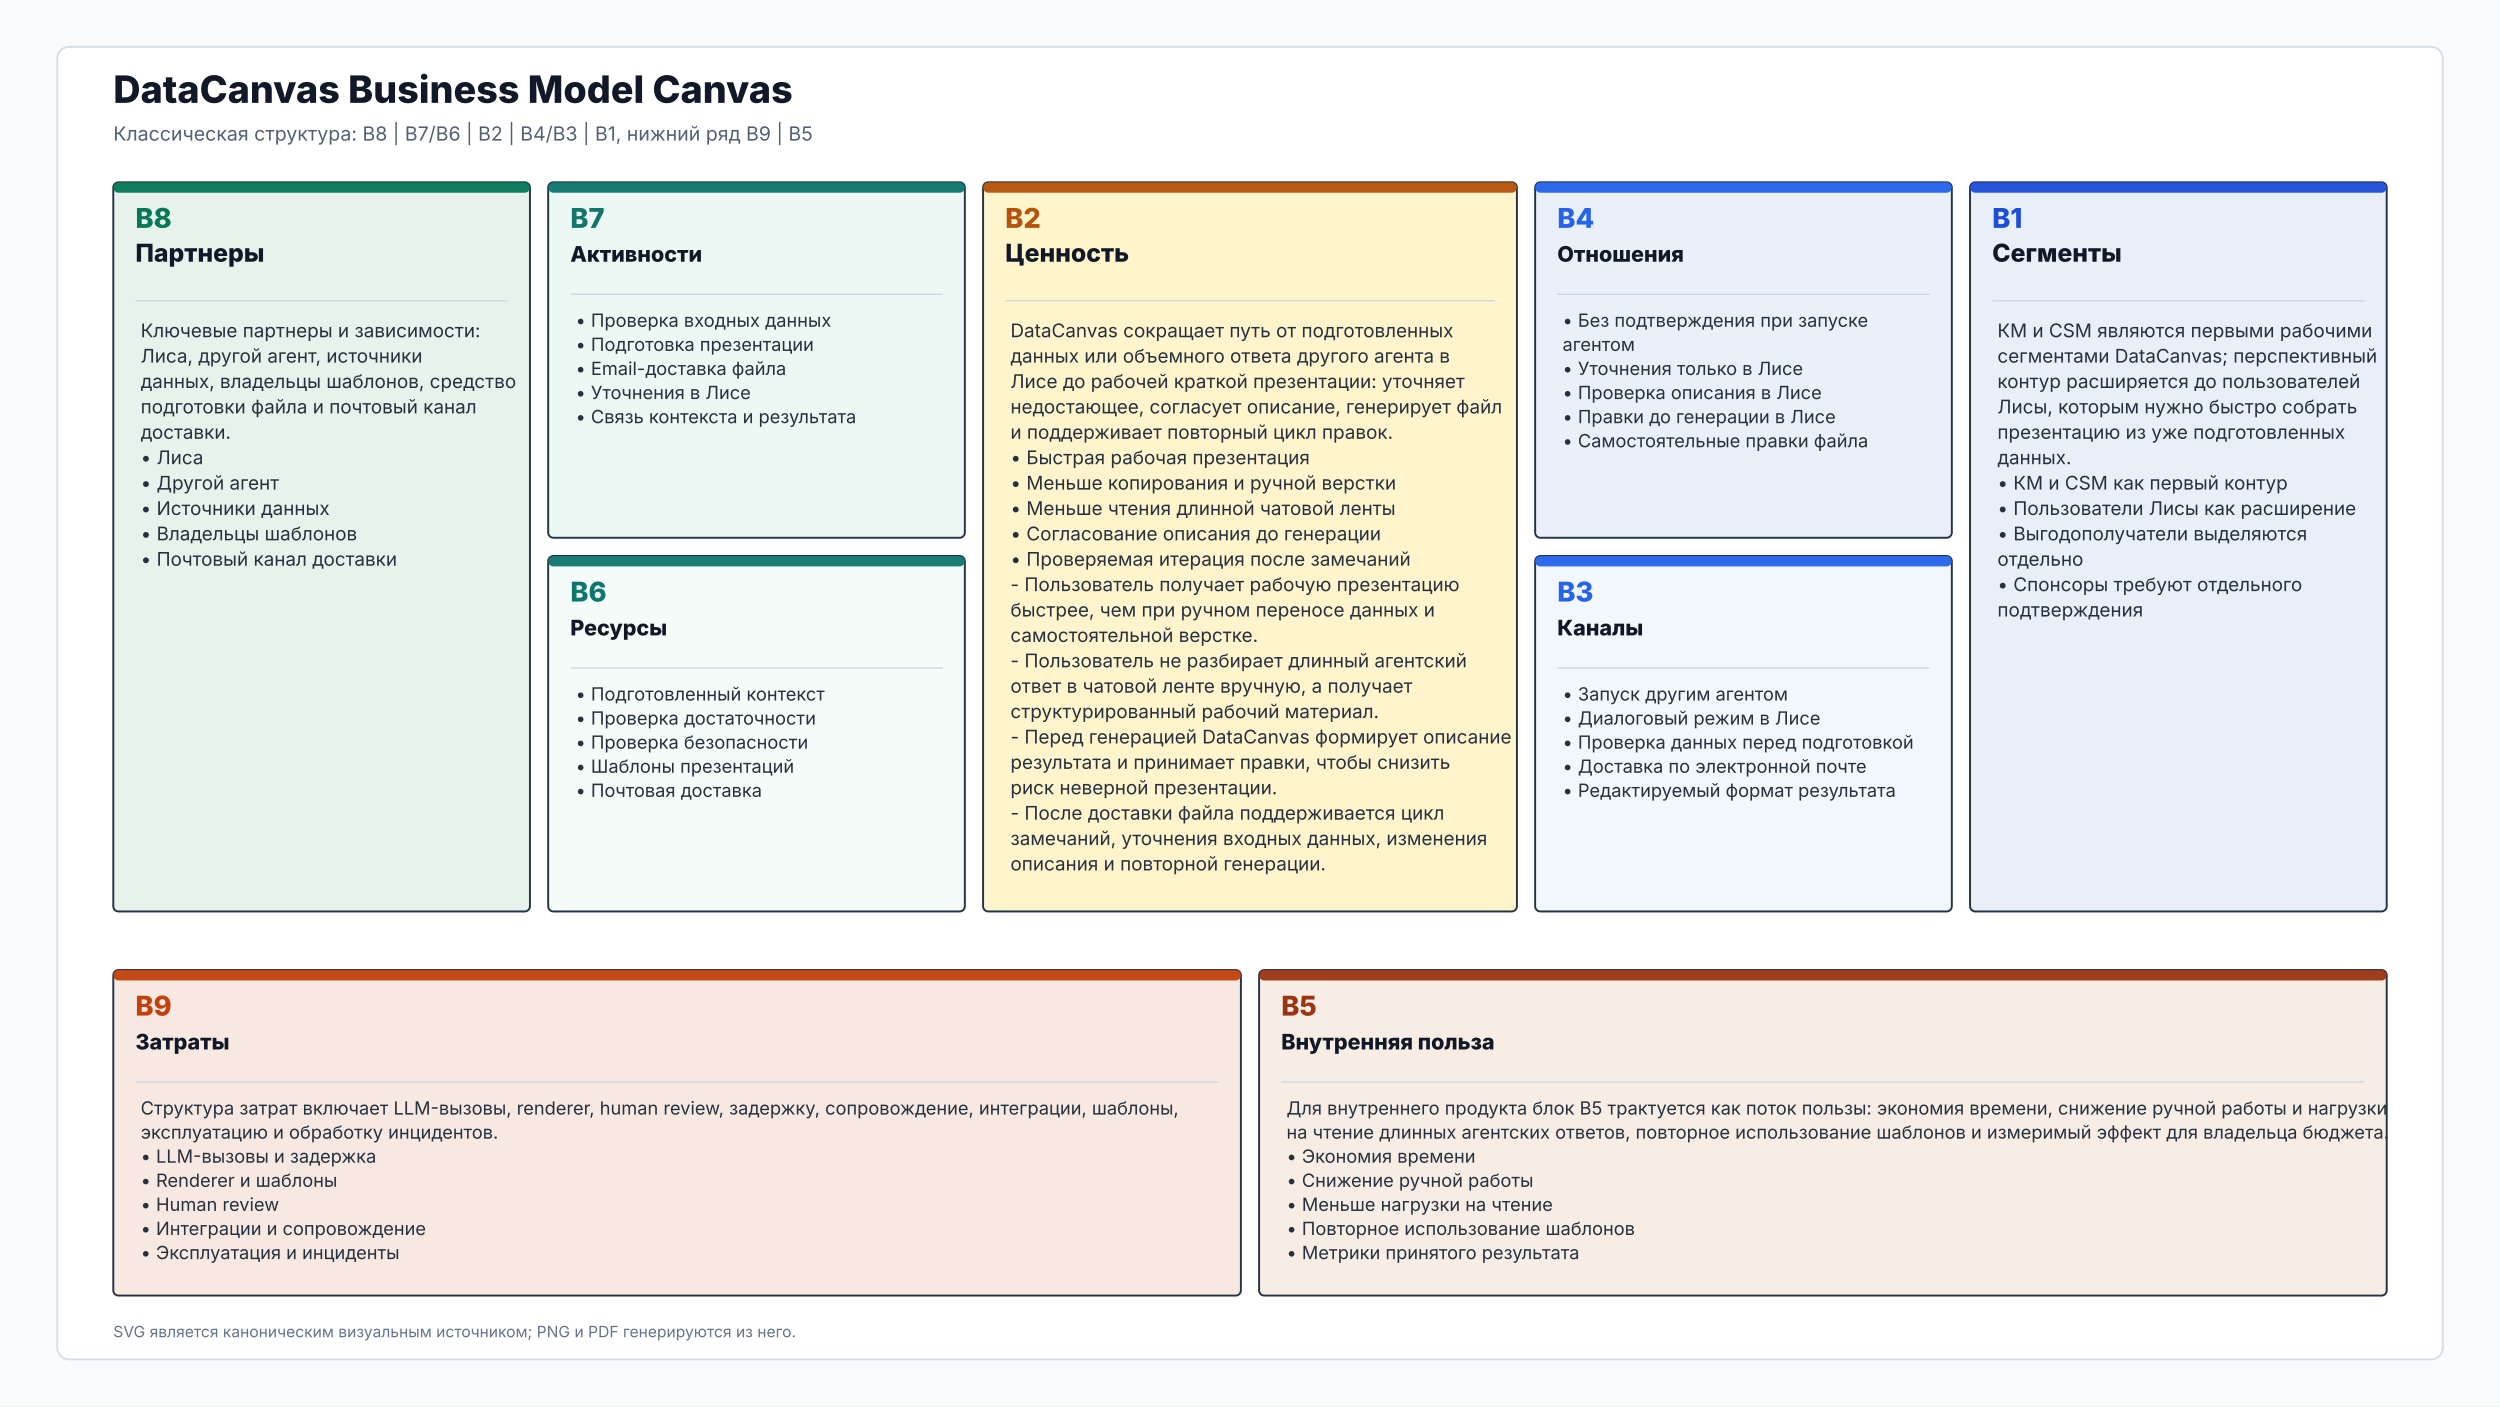
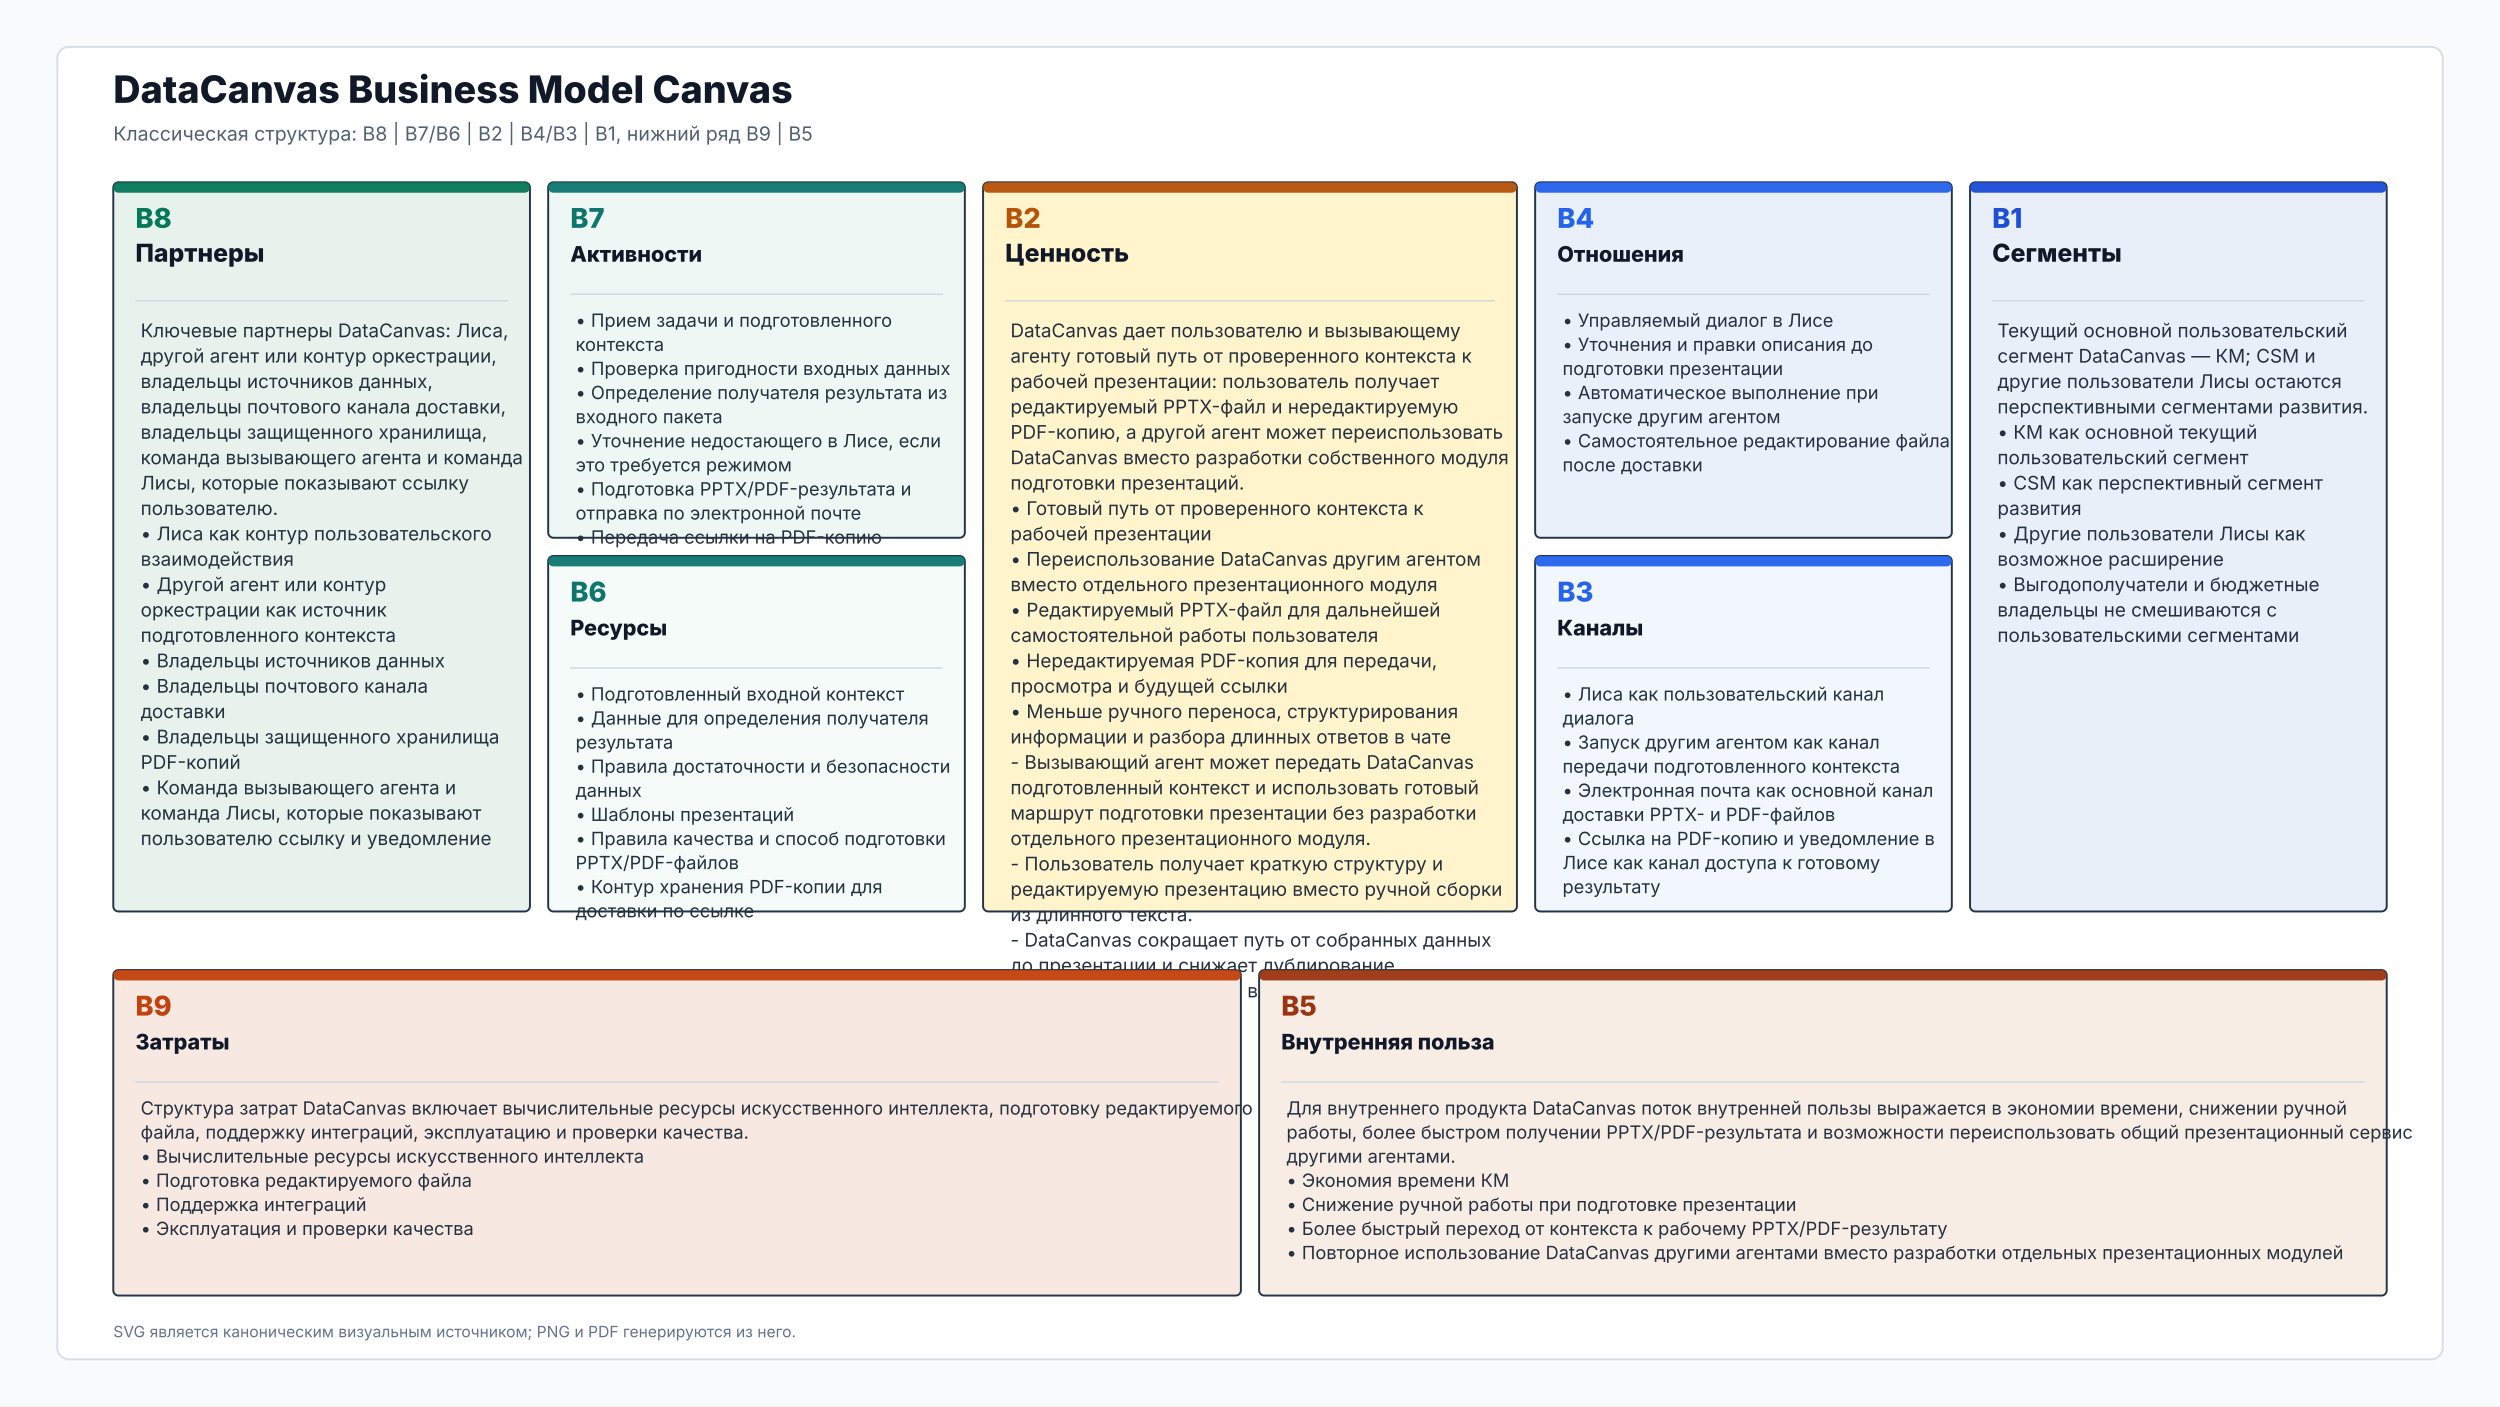
<svg xmlns="http://www.w3.org/2000/svg" data-role="bmc-root" role="img" width="3840" height="2160" viewBox="0 0 3840 2160">
  <rect data-role="bmc-background" width="3840" height="2160" fill="#f8fafc" />
  <rect x="88" y="72" width="3664" height="2016" rx="18" fill="#ffffff" stroke="#d7dee8" stroke-width="3" />
  <text data-role="bmc-title" x="174" y="158" font-family="Inter, Arial, sans-serif" font-size="58" font-weight="820" fill="#111827">DataCanvas Business Model Canvas</text>
  <text data-role="bmc-subtitle" x="174" y="216" font-family="Inter, Arial, sans-serif" font-size="30" font-weight="420" fill="#526174">Классическая структура: B8 | B7/B6 | B2 | B4/B3 | B1, нижний ряд B9 | B5</text>
  <g data-role="bmc-top-row">
    <g data-role="bmc-block" data-block="B8" data-layout-slot="top-left" transform="translate(174 280)">
      <rect width="640" height="1120" rx="8" fill="#e8f2ed" stroke="#243447" stroke-width="3" />
      <rect width="640" height="16" rx="8" fill="#047857" opacity="0.95" />
      <text data-role="bmc-block-number" x="34" y="70" font-family="Inter, Arial, sans-serif" font-size="42" font-weight="800" fill="#047857">B8</text>
      <text data-role="bmc-block-title" font-family="Inter, Arial, sans-serif" font-size="38" font-weight="760" fill="#111827">
        <tspan x="34" y="122">Партнеры</tspan>
      </text>
      <line x1="34" y1="182" x2="606" y2="182" stroke="#cbd5e1" stroke-width="2" />
      <text data-role="bmc-block-body" font-family="Inter, Arial, sans-serif" font-size="29" font-weight="400" fill="#26313f">
-         <tspan x="42" y="238">Ключевые партнеры и зависимости:</tspan>
-         <tspan x="42" y="277">Лиса, другой агент, источники</tspan>
-         <tspan x="42" y="316">данных, владельцы шаблонов, средство</tspan>
-         <tspan x="42" y="355">подготовки файла и почтовый канал</tspan>
-         <tspan x="42" y="394">доставки.</tspan>
-         <tspan x="42" y="433">• Лиса</tspan>
-         <tspan x="42" y="472">• Другой агент</tspan>
-         <tspan x="42" y="511">• Источники данных</tspan>
-         <tspan x="42" y="550">• Владельцы шаблонов</tspan>
-         <tspan x="42" y="589">• Почтовый канал доставки</tspan>
+         <tspan x="42" y="238">Ключевые партнеры DataCanvas: Лиса,</tspan>
+         <tspan x="42" y="277">другой агент или контур оркестрации,</tspan>
+         <tspan x="42" y="316">владельцы источников данных,</tspan>
+         <tspan x="42" y="355">владельцы почтового канала доставки,</tspan>
+         <tspan x="42" y="394">владельцы защищенного хранилища,</tspan>
+         <tspan x="42" y="433">команда вызывающего агента и команда</tspan>
+         <tspan x="42" y="472">Лисы, которые показывают ссылку</tspan>
+         <tspan x="42" y="511">пользователю.</tspan>
+         <tspan x="42" y="550">• Лиса как контур пользовательского</tspan>
+         <tspan x="42" y="589">взаимодействия</tspan>
+         <tspan x="42" y="628">• Другой агент или контур</tspan>
+         <tspan x="42" y="667">оркестрации как источник</tspan>
+         <tspan x="42" y="706">подготовленного контекста</tspan>
+         <tspan x="42" y="745">• Владельцы источников данных</tspan>
+         <tspan x="42" y="784">• Владельцы почтового канала</tspan>
+         <tspan x="42" y="823">доставки</tspan>
+         <tspan x="42" y="862">• Владельцы защищенного хранилища</tspan>
+         <tspan x="42" y="901">PDF-копий</tspan>
+         <tspan x="42" y="940">• Команда вызывающего агента и</tspan>
+         <tspan x="42" y="979">команда Лисы, которые показывают</tspan>
+         <tspan x="42" y="1018">пользователю ссылку и уведомление</tspan>
      </text>
    </g>
    <g data-role="bmc-block" data-block="B7" data-layout-slot="top-split-upper" transform="translate(842 280)">
      <rect width="640" height="546" rx="8" fill="#edf7f4" stroke="#243447" stroke-width="3" />
      <rect width="640" height="16" rx="8" fill="#0f766e" opacity="0.95" />
      <text data-role="bmc-block-number" x="34" y="70" font-family="Inter, Arial, sans-serif" font-size="42" font-weight="800" fill="#0f766e">B7</text>
      <text data-role="bmc-block-title" font-family="Inter, Arial, sans-serif" font-size="33" font-weight="760" fill="#111827">
        <tspan x="34" y="122">Активности</tspan>
      </text>
      <line x1="34" y1="172" x2="606" y2="172" stroke="#cbd5e1" stroke-width="2" />
      <text data-role="bmc-block-body" font-family="Inter, Arial, sans-serif" font-size="28" font-weight="400" fill="#26313f">
-         <tspan x="42" y="222">• Проверка входных данных</tspan>
-         <tspan x="42" y="259">• Подготовка презентации</tspan>
-         <tspan x="42" y="296">• Email-доставка файла</tspan>
-         <tspan x="42" y="333">• Уточнения в Лисе</tspan>
-         <tspan x="42" y="370">• Связь контекста и результата</tspan>
+         <tspan x="42" y="222">• Прием задачи и подготовленного</tspan>
+         <tspan x="42" y="259">контекста</tspan>
+         <tspan x="42" y="296">• Проверка пригодности входных данных</tspan>
+         <tspan x="42" y="333">• Определение получателя результата из</tspan>
+         <tspan x="42" y="370">входного пакета</tspan>
+         <tspan x="42" y="407">• Уточнение недостающего в Лисе, если</tspan>
+         <tspan x="42" y="444">это требуется режимом</tspan>
+         <tspan x="42" y="481">• Подготовка PPTX/PDF-результата и</tspan>
+         <tspan x="42" y="518">отправка по электронной почте</tspan>
+         <tspan x="42" y="555">• Передача ссылки на PDF-копию</tspan>
+         <tspan x="42" y="592">вызывающему агенту для показа</tspan>
+         <tspan x="42" y="629">пользователю в Лисе</tspan>
      </text>
    </g>
    <g data-role="bmc-block" data-block="B6" data-layout-slot="top-split-lower" transform="translate(842 854)">
      <rect width="640" height="546" rx="8" fill="#f4fbf9" stroke="#243447" stroke-width="3" />
      <rect width="640" height="16" rx="8" fill="#0f766e" opacity="0.95" />
      <text data-role="bmc-block-number" x="34" y="70" font-family="Inter, Arial, sans-serif" font-size="42" font-weight="800" fill="#0f766e">B6</text>
      <text data-role="bmc-block-title" font-family="Inter, Arial, sans-serif" font-size="33" font-weight="760" fill="#111827">
        <tspan x="34" y="122">Ресурсы</tspan>
      </text>
      <line x1="34" y1="172" x2="606" y2="172" stroke="#cbd5e1" stroke-width="2" />
      <text data-role="bmc-block-body" font-family="Inter, Arial, sans-serif" font-size="28" font-weight="400" fill="#26313f">
-         <tspan x="42" y="222">• Подготовленный контекст</tspan>
-         <tspan x="42" y="259">• Проверка достаточности</tspan>
-         <tspan x="42" y="296">• Проверка безопасности</tspan>
-         <tspan x="42" y="333">• Шаблоны презентаций</tspan>
-         <tspan x="42" y="370">• Почтовая доставка</tspan>
+         <tspan x="42" y="222">• Подготовленный входной контекст</tspan>
+         <tspan x="42" y="259">• Данные для определения получателя</tspan>
+         <tspan x="42" y="296">результата</tspan>
+         <tspan x="42" y="333">• Правила достаточности и безопасности</tspan>
+         <tspan x="42" y="370">данных</tspan>
+         <tspan x="42" y="407">• Шаблоны презентаций</tspan>
+         <tspan x="42" y="444">• Правила качества и способ подготовки</tspan>
+         <tspan x="42" y="481">PPTX/PDF-файлов</tspan>
+         <tspan x="42" y="518">• Контур хранения PDF-копии для</tspan>
+         <tspan x="42" y="555">доставки по ссылке</tspan>
      </text>
    </g>
    <g data-role="bmc-block" data-block="B2" data-layout-slot="top-center" transform="translate(1510 280)">
      <rect width="820" height="1120" rx="8" fill="#fff4cc" stroke="#243447" stroke-width="3" />
      <rect width="820" height="16" rx="8" fill="#b45309" opacity="0.95" />
      <text data-role="bmc-block-number" x="34" y="70" font-family="Inter, Arial, sans-serif" font-size="42" font-weight="800" fill="#b45309">B2</text>
      <text data-role="bmc-block-title" font-family="Inter, Arial, sans-serif" font-size="38" font-weight="760" fill="#111827">
        <tspan x="34" y="122">Ценность</tspan>
      </text>
      <line x1="34" y1="182" x2="786" y2="182" stroke="#cbd5e1" stroke-width="2" />
      <text data-role="bmc-block-body" font-family="Inter, Arial, sans-serif" font-size="29" font-weight="400" fill="#26313f">
-         <tspan x="42" y="238">DataCanvas сокращает путь от подготовленных</tspan>
-         <tspan x="42" y="277">данных или объемного ответа другого агента в</tspan>
-         <tspan x="42" y="316">Лисе до рабочей краткой презентации: уточняет</tspan>
-         <tspan x="42" y="355">недостающее, согласует описание, генерирует файл</tspan>
-         <tspan x="42" y="394">и поддерживает повторный цикл правок.</tspan>
-         <tspan x="42" y="433">• Быстрая рабочая презентация</tspan>
-         <tspan x="42" y="472">• Меньше копирования и ручной верстки</tspan>
-         <tspan x="42" y="511">• Меньше чтения длинной чатовой ленты</tspan>
-         <tspan x="42" y="550">• Согласование описания до генерации</tspan>
-         <tspan x="42" y="589">• Проверяемая итерация после замечаний</tspan>
-         <tspan x="42" y="628">- Пользователь получает рабочую презентацию</tspan>
-         <tspan x="42" y="667">быстрее, чем при ручном переносе данных и</tspan>
-         <tspan x="42" y="706">самостоятельной верстке.</tspan>
-         <tspan x="42" y="745">- Пользователь не разбирает длинный агентский</tspan>
-         <tspan x="42" y="784">ответ в чатовой ленте вручную, а получает</tspan>
-         <tspan x="42" y="823">структурированный рабочий материал.</tspan>
-         <tspan x="42" y="862">- Перед генерацией DataCanvas формирует описание</tspan>
-         <tspan x="42" y="901">результата и принимает правки, чтобы снизить</tspan>
-         <tspan x="42" y="940">риск неверной презентации.</tspan>
-         <tspan x="42" y="979">- После доставки файла поддерживается цикл</tspan>
-         <tspan x="42" y="1018">замечаний, уточнения входных данных, изменения</tspan>
-         <tspan x="42" y="1057">описания и повторной генерации.</tspan>
+         <tspan x="42" y="238">DataCanvas дает пользователю и вызывающему</tspan>
+         <tspan x="42" y="277">агенту готовый путь от проверенного контекста к</tspan>
+         <tspan x="42" y="316">рабочей презентации: пользователь получает</tspan>
+         <tspan x="42" y="355">редактируемый PPTX-файл и нередактируемую</tspan>
+         <tspan x="42" y="394">PDF-копию, а другой агент может переиспользовать</tspan>
+         <tspan x="42" y="433">DataCanvas вместо разработки собственного модуля</tspan>
+         <tspan x="42" y="472">подготовки презентаций.</tspan>
+         <tspan x="42" y="511">• Готовый путь от проверенного контекста к</tspan>
+         <tspan x="42" y="550">рабочей презентации</tspan>
+         <tspan x="42" y="589">• Переиспользование DataCanvas другим агентом</tspan>
+         <tspan x="42" y="628">вместо отдельного презентационного модуля</tspan>
+         <tspan x="42" y="667">• Редактируемый PPTX-файл для дальнейшей</tspan>
+         <tspan x="42" y="706">самостоятельной работы пользователя</tspan>
+         <tspan x="42" y="745">• Нередактируемая PDF-копия для передачи,</tspan>
+         <tspan x="42" y="784">просмотра и будущей ссылки</tspan>
+         <tspan x="42" y="823">• Меньше ручного переноса, структурирования</tspan>
+         <tspan x="42" y="862">информации и разбора длинных ответов в чате</tspan>
+         <tspan x="42" y="901">- Вызывающий агент может передать DataCanvas</tspan>
+         <tspan x="42" y="940">подготовленный контекст и использовать готовый</tspan>
+         <tspan x="42" y="979">маршрут подготовки презентации без разработки</tspan>
+         <tspan x="42" y="1018">отдельного презентационного модуля.</tspan>
+         <tspan x="42" y="1057">- Пользователь получает краткую структуру и</tspan>
+         <tspan x="42" y="1096">редактируемую презентацию вместо ручной сборки</tspan>
+         <tspan x="42" y="1135">из длинного текста.</tspan>
+         <tspan x="42" y="1174">- DataCanvas сокращает путь от собранных данных</tspan>
+         <tspan x="42" y="1213">до презентации и снижает дублирование</tspan>
+         <tspan x="42" y="1252">презентационной логики в других агентских</tspan>
+         <tspan x="42" y="1291">сценариях.</tspan>
      </text>
    </g>
    <g data-role="bmc-block" data-block="B4" data-layout-slot="top-split-upper" transform="translate(2358 280)">
      <rect width="640" height="546" rx="8" fill="#eaf0fa" stroke="#243447" stroke-width="3" />
      <rect width="640" height="16" rx="8" fill="#2563eb" opacity="0.95" />
      <text data-role="bmc-block-number" x="34" y="70" font-family="Inter, Arial, sans-serif" font-size="42" font-weight="800" fill="#2563eb">B4</text>
      <text data-role="bmc-block-title" font-family="Inter, Arial, sans-serif" font-size="33" font-weight="760" fill="#111827">
        <tspan x="34" y="122">Отношения</tspan>
      </text>
      <line x1="34" y1="172" x2="606" y2="172" stroke="#cbd5e1" stroke-width="2" />
      <text data-role="bmc-block-body" font-family="Inter, Arial, sans-serif" font-size="28" font-weight="400" fill="#26313f">
-         <tspan x="42" y="222">• Без подтверждения при запуске</tspan>
-         <tspan x="42" y="259">агентом</tspan>
-         <tspan x="42" y="296">• Уточнения только в Лисе</tspan>
-         <tspan x="42" y="333">• Проверка описания в Лисе</tspan>
-         <tspan x="42" y="370">• Правки до генерации в Лисе</tspan>
-         <tspan x="42" y="407">• Самостоятельные правки файла</tspan>
+         <tspan x="42" y="222">• Управляемый диалог в Лисе</tspan>
+         <tspan x="42" y="259">• Уточнения и правки описания до</tspan>
+         <tspan x="42" y="296">подготовки презентации</tspan>
+         <tspan x="42" y="333">• Автоматическое выполнение при</tspan>
+         <tspan x="42" y="370">запуске другим агентом</tspan>
+         <tspan x="42" y="407">• Самостоятельное редактирование файла</tspan>
+         <tspan x="42" y="444">после доставки</tspan>
      </text>
    </g>
    <g data-role="bmc-block" data-block="B3" data-layout-slot="top-split-lower" transform="translate(2358 854)">
      <rect width="640" height="546" rx="8" fill="#f2f6fd" stroke="#243447" stroke-width="3" />
      <rect width="640" height="16" rx="8" fill="#2563eb" opacity="0.95" />
      <text data-role="bmc-block-number" x="34" y="70" font-family="Inter, Arial, sans-serif" font-size="42" font-weight="800" fill="#2563eb">B3</text>
      <text data-role="bmc-block-title" font-family="Inter, Arial, sans-serif" font-size="33" font-weight="760" fill="#111827">
        <tspan x="34" y="122">Каналы</tspan>
      </text>
      <line x1="34" y1="172" x2="606" y2="172" stroke="#cbd5e1" stroke-width="2" />
      <text data-role="bmc-block-body" font-family="Inter, Arial, sans-serif" font-size="28" font-weight="400" fill="#26313f">
-         <tspan x="42" y="222">• Запуск другим агентом</tspan>
-         <tspan x="42" y="259">• Диалоговый режим в Лисе</tspan>
-         <tspan x="42" y="296">• Проверка данных перед подготовкой</tspan>
-         <tspan x="42" y="333">• Доставка по электронной почте</tspan>
-         <tspan x="42" y="370">• Редактируемый формат результата</tspan>
+         <tspan x="42" y="222">• Лиса как пользовательский канал</tspan>
+         <tspan x="42" y="259">диалога</tspan>
+         <tspan x="42" y="296">• Запуск другим агентом как канал</tspan>
+         <tspan x="42" y="333">передачи подготовленного контекста</tspan>
+         <tspan x="42" y="370">• Электронная почта как основной канал</tspan>
+         <tspan x="42" y="407">доставки PPTX- и PDF-файлов</tspan>
+         <tspan x="42" y="444">• Ссылка на PDF-копию и уведомление в</tspan>
+         <tspan x="42" y="481">Лисе как канал доступа к готовому</tspan>
+         <tspan x="42" y="518">результату</tspan>
      </text>
    </g>
    <g data-role="bmc-block" data-block="B1" data-layout-slot="top-right" transform="translate(3026 280)">
      <rect width="640" height="1120" rx="8" fill="#e9eff9" stroke="#243447" stroke-width="3" />
      <rect width="640" height="16" rx="8" fill="#1d4ed8" opacity="0.95" />
      <text data-role="bmc-block-number" x="34" y="70" font-family="Inter, Arial, sans-serif" font-size="42" font-weight="800" fill="#1d4ed8">B1</text>
      <text data-role="bmc-block-title" font-family="Inter, Arial, sans-serif" font-size="38" font-weight="760" fill="#111827">
        <tspan x="34" y="122">Сегменты</tspan>
      </text>
      <line x1="34" y1="182" x2="606" y2="182" stroke="#cbd5e1" stroke-width="2" />
      <text data-role="bmc-block-body" font-family="Inter, Arial, sans-serif" font-size="29" font-weight="400" fill="#26313f">
-         <tspan x="42" y="238">КМ и CSM являются первыми рабочими</tspan>
-         <tspan x="42" y="277">сегментами DataCanvas; перспективный</tspan>
-         <tspan x="42" y="316">контур расширяется до пользователей</tspan>
-         <tspan x="42" y="355">Лисы, которым нужно быстро собрать</tspan>
-         <tspan x="42" y="394">презентацию из уже подготовленных</tspan>
-         <tspan x="42" y="433">данных.</tspan>
-         <tspan x="42" y="472">• КМ и CSM как первый контур</tspan>
-         <tspan x="42" y="511">• Пользователи Лисы как расширение</tspan>
-         <tspan x="42" y="550">• Выгодополучатели выделяются</tspan>
-         <tspan x="42" y="589">отдельно</tspan>
-         <tspan x="42" y="628">• Спонсоры требуют отдельного</tspan>
-         <tspan x="42" y="667">подтверждения</tspan>
+         <tspan x="42" y="238">Текущий основной пользовательский</tspan>
+         <tspan x="42" y="277">сегмент DataCanvas — КМ; CSM и</tspan>
+         <tspan x="42" y="316">другие пользователи Лисы остаются</tspan>
+         <tspan x="42" y="355">перспективными сегментами развития.</tspan>
+         <tspan x="42" y="394">• КМ как основной текущий</tspan>
+         <tspan x="42" y="433">пользовательский сегмент</tspan>
+         <tspan x="42" y="472">• CSM как перспективный сегмент</tspan>
+         <tspan x="42" y="511">развития</tspan>
+         <tspan x="42" y="550">• Другие пользователи Лисы как</tspan>
+         <tspan x="42" y="589">возможное расширение</tspan>
+         <tspan x="42" y="628">• Выгодополучатели и бюджетные</tspan>
+         <tspan x="42" y="667">владельцы не смешиваются с</tspan>
+         <tspan x="42" y="706">пользовательскими сегментами</tspan>
      </text>
    </g>
  </g>
  <g data-role="bmc-bottom-row">
    <g data-role="bmc-block" data-block="B9" data-layout-slot="bottom-left" data-extra-role="bmc-cost-row" transform="translate(174 1490)">
      <rect width="1732" height="500" rx="8" fill="#f7e9e2" stroke="#243447" stroke-width="3" />
      <rect width="1732" height="16" rx="8" fill="#c2410c" opacity="0.95" />
      <text data-role="bmc-block-number" x="34" y="70" font-family="Inter, Arial, sans-serif" font-size="42" font-weight="800" fill="#c2410c">B9</text>
      <text data-role="bmc-block-title" font-family="Inter, Arial, sans-serif" font-size="33" font-weight="760" fill="#111827">
        <tspan x="34" y="122">Затраты</tspan>
      </text>
      <line x1="34" y1="172" x2="1698" y2="172" stroke="#cbd5e1" stroke-width="2" />
      <text data-role="bmc-block-body" font-family="Inter, Arial, sans-serif" font-size="28" font-weight="400" fill="#26313f">
-         <tspan x="42" y="222">Структура затрат включает LLM-вызовы, renderer, human review, задержку, сопровождение, интеграции, шаблоны,</tspan>
-         <tspan x="42" y="259">эксплуатацию и обработку инцидентов.</tspan>
-         <tspan x="42" y="296">• LLM-вызовы и задержка</tspan>
-         <tspan x="42" y="333">• Renderer и шаблоны</tspan>
-         <tspan x="42" y="370">• Human review</tspan>
-         <tspan x="42" y="407">• Интеграции и сопровождение</tspan>
-         <tspan x="42" y="444">• Эксплуатация и инциденты</tspan>
+         <tspan x="42" y="222">Структура затрат DataCanvas включает вычислительные ресурсы искусственного интеллекта, подготовку редактируемого</tspan>
+         <tspan x="42" y="259">файла, поддержку интеграций, эксплуатацию и проверки качества.</tspan>
+         <tspan x="42" y="296">• Вычислительные ресурсы искусственного интеллекта</tspan>
+         <tspan x="42" y="333">• Подготовка редактируемого файла</tspan>
+         <tspan x="42" y="370">• Поддержка интеграций</tspan>
+         <tspan x="42" y="407">• Эксплуатация и проверки качества</tspan>
      </text>
    </g>
    <g data-role="bmc-block" data-block="B5" data-layout-slot="bottom-right" data-extra-role="bmc-value-stream-row" transform="translate(1934 1490)">
      <rect width="1732" height="500" rx="8" fill="#f8ede5" stroke="#243447" stroke-width="3" />
      <rect width="1732" height="16" rx="8" fill="#9a3412" opacity="0.95" />
      <text data-role="bmc-block-number" x="34" y="70" font-family="Inter, Arial, sans-serif" font-size="42" font-weight="800" fill="#9a3412">B5</text>
      <text data-role="bmc-block-title" font-family="Inter, Arial, sans-serif" font-size="33" font-weight="760" fill="#111827">
        <tspan x="34" y="122">Внутренняя польза</tspan>
      </text>
      <line x1="34" y1="172" x2="1698" y2="172" stroke="#cbd5e1" stroke-width="2" />
      <text data-role="bmc-block-body" font-family="Inter, Arial, sans-serif" font-size="28" font-weight="400" fill="#26313f">
-         <tspan x="42" y="222">Для внутреннего продукта блок B5 трактуется как поток пользы: экономия времени, снижение ручной работы и нагрузки</tspan>
-         <tspan x="42" y="259">на чтение длинных агентских ответов, повторное использование шаблонов и измеримый эффект для владельца бюджета.</tspan>
-         <tspan x="42" y="296">• Экономия времени</tspan>
-         <tspan x="42" y="333">• Снижение ручной работы</tspan>
-         <tspan x="42" y="370">• Меньше нагрузки на чтение</tspan>
-         <tspan x="42" y="407">• Повторное использование шаблонов</tspan>
-         <tspan x="42" y="444">• Метрики принятого результата</tspan>
+         <tspan x="42" y="222">Для внутреннего продукта DataCanvas поток внутренней пользы выражается в экономии времени, снижении ручной</tspan>
+         <tspan x="42" y="259">работы, более быстром получении PPTX/PDF-результата и возможности переиспользовать общий презентационный сервис</tspan>
+         <tspan x="42" y="296">другими агентами.</tspan>
+         <tspan x="42" y="333">• Экономия времени КМ</tspan>
+         <tspan x="42" y="370">• Снижение ручной работы при подготовке презентации</tspan>
+         <tspan x="42" y="407">• Более быстрый переход от контекста к рабочему PPTX/PDF-результату</tspan>
+         <tspan x="42" y="444">• Повторное использование DataCanvas другими агентами вместо разработки отдельных презентационных модулей</tspan>
      </text>
    </g>
  </g>
  <text data-role="bmc-footer" x="174" y="2054" font-family="Inter, Arial, sans-serif" font-size="24" fill="#64748b">SVG является каноническим визуальным источником; PNG и PDF генерируются из него.</text>
</svg>
